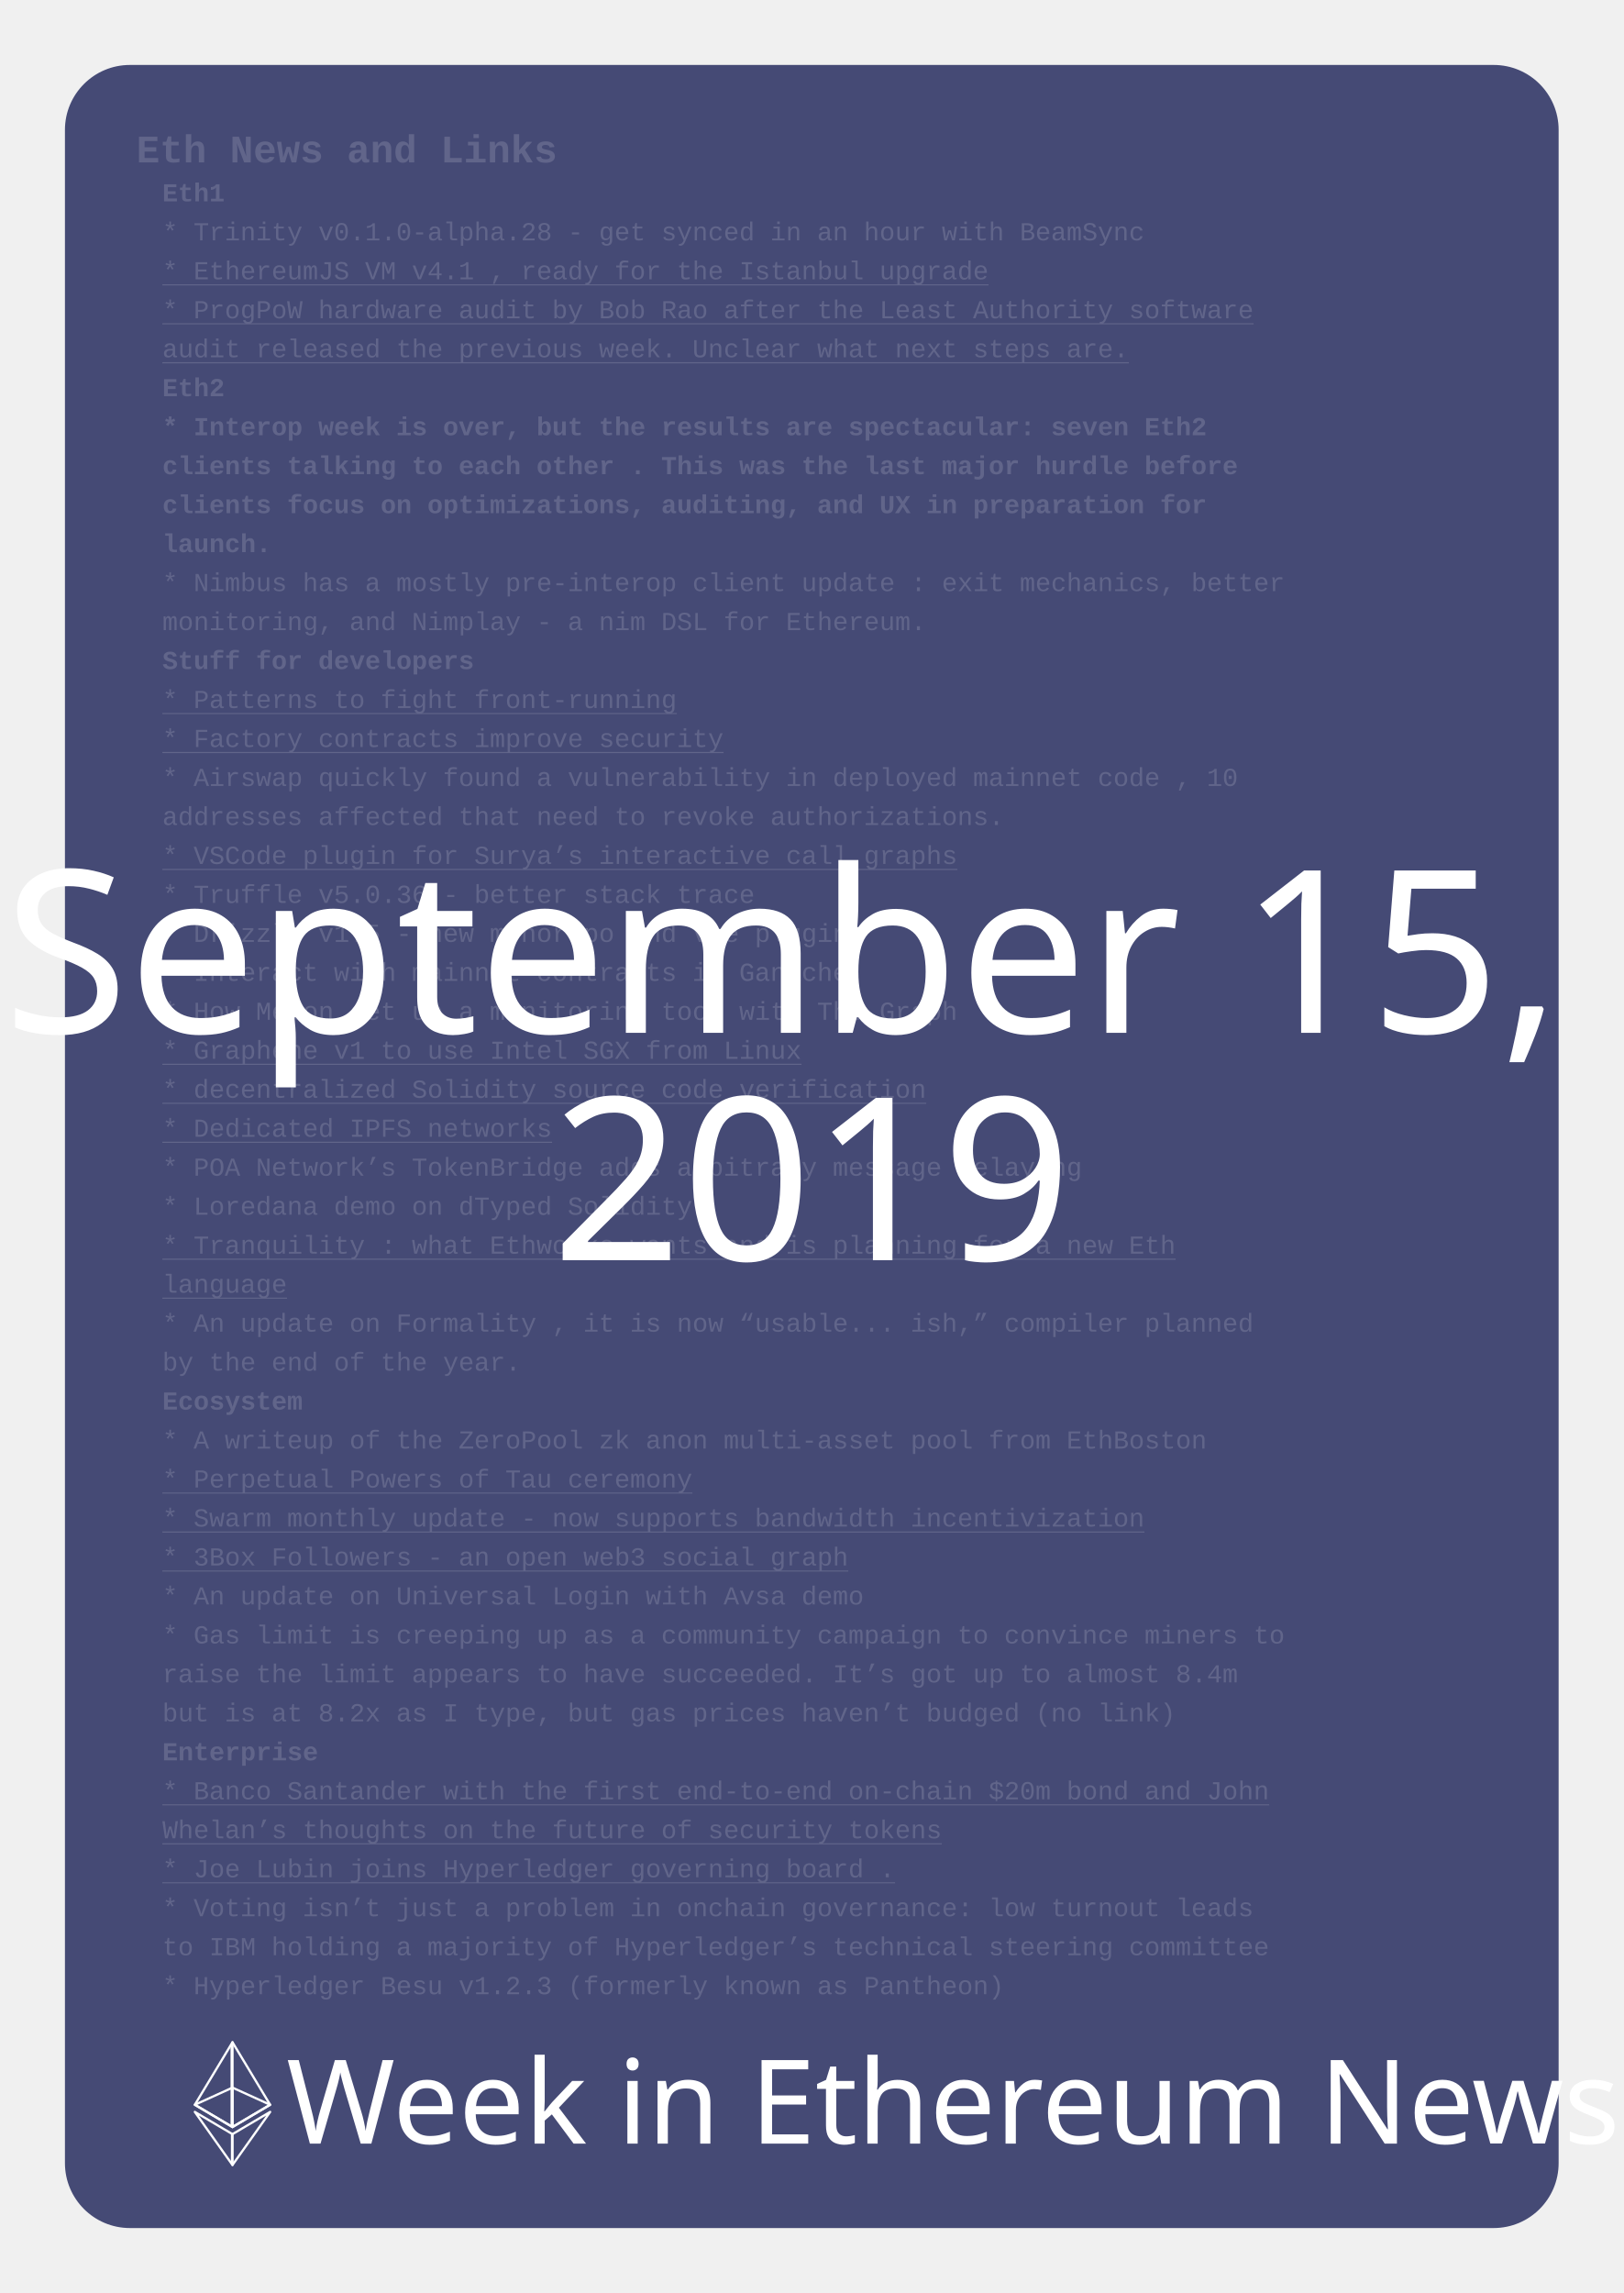
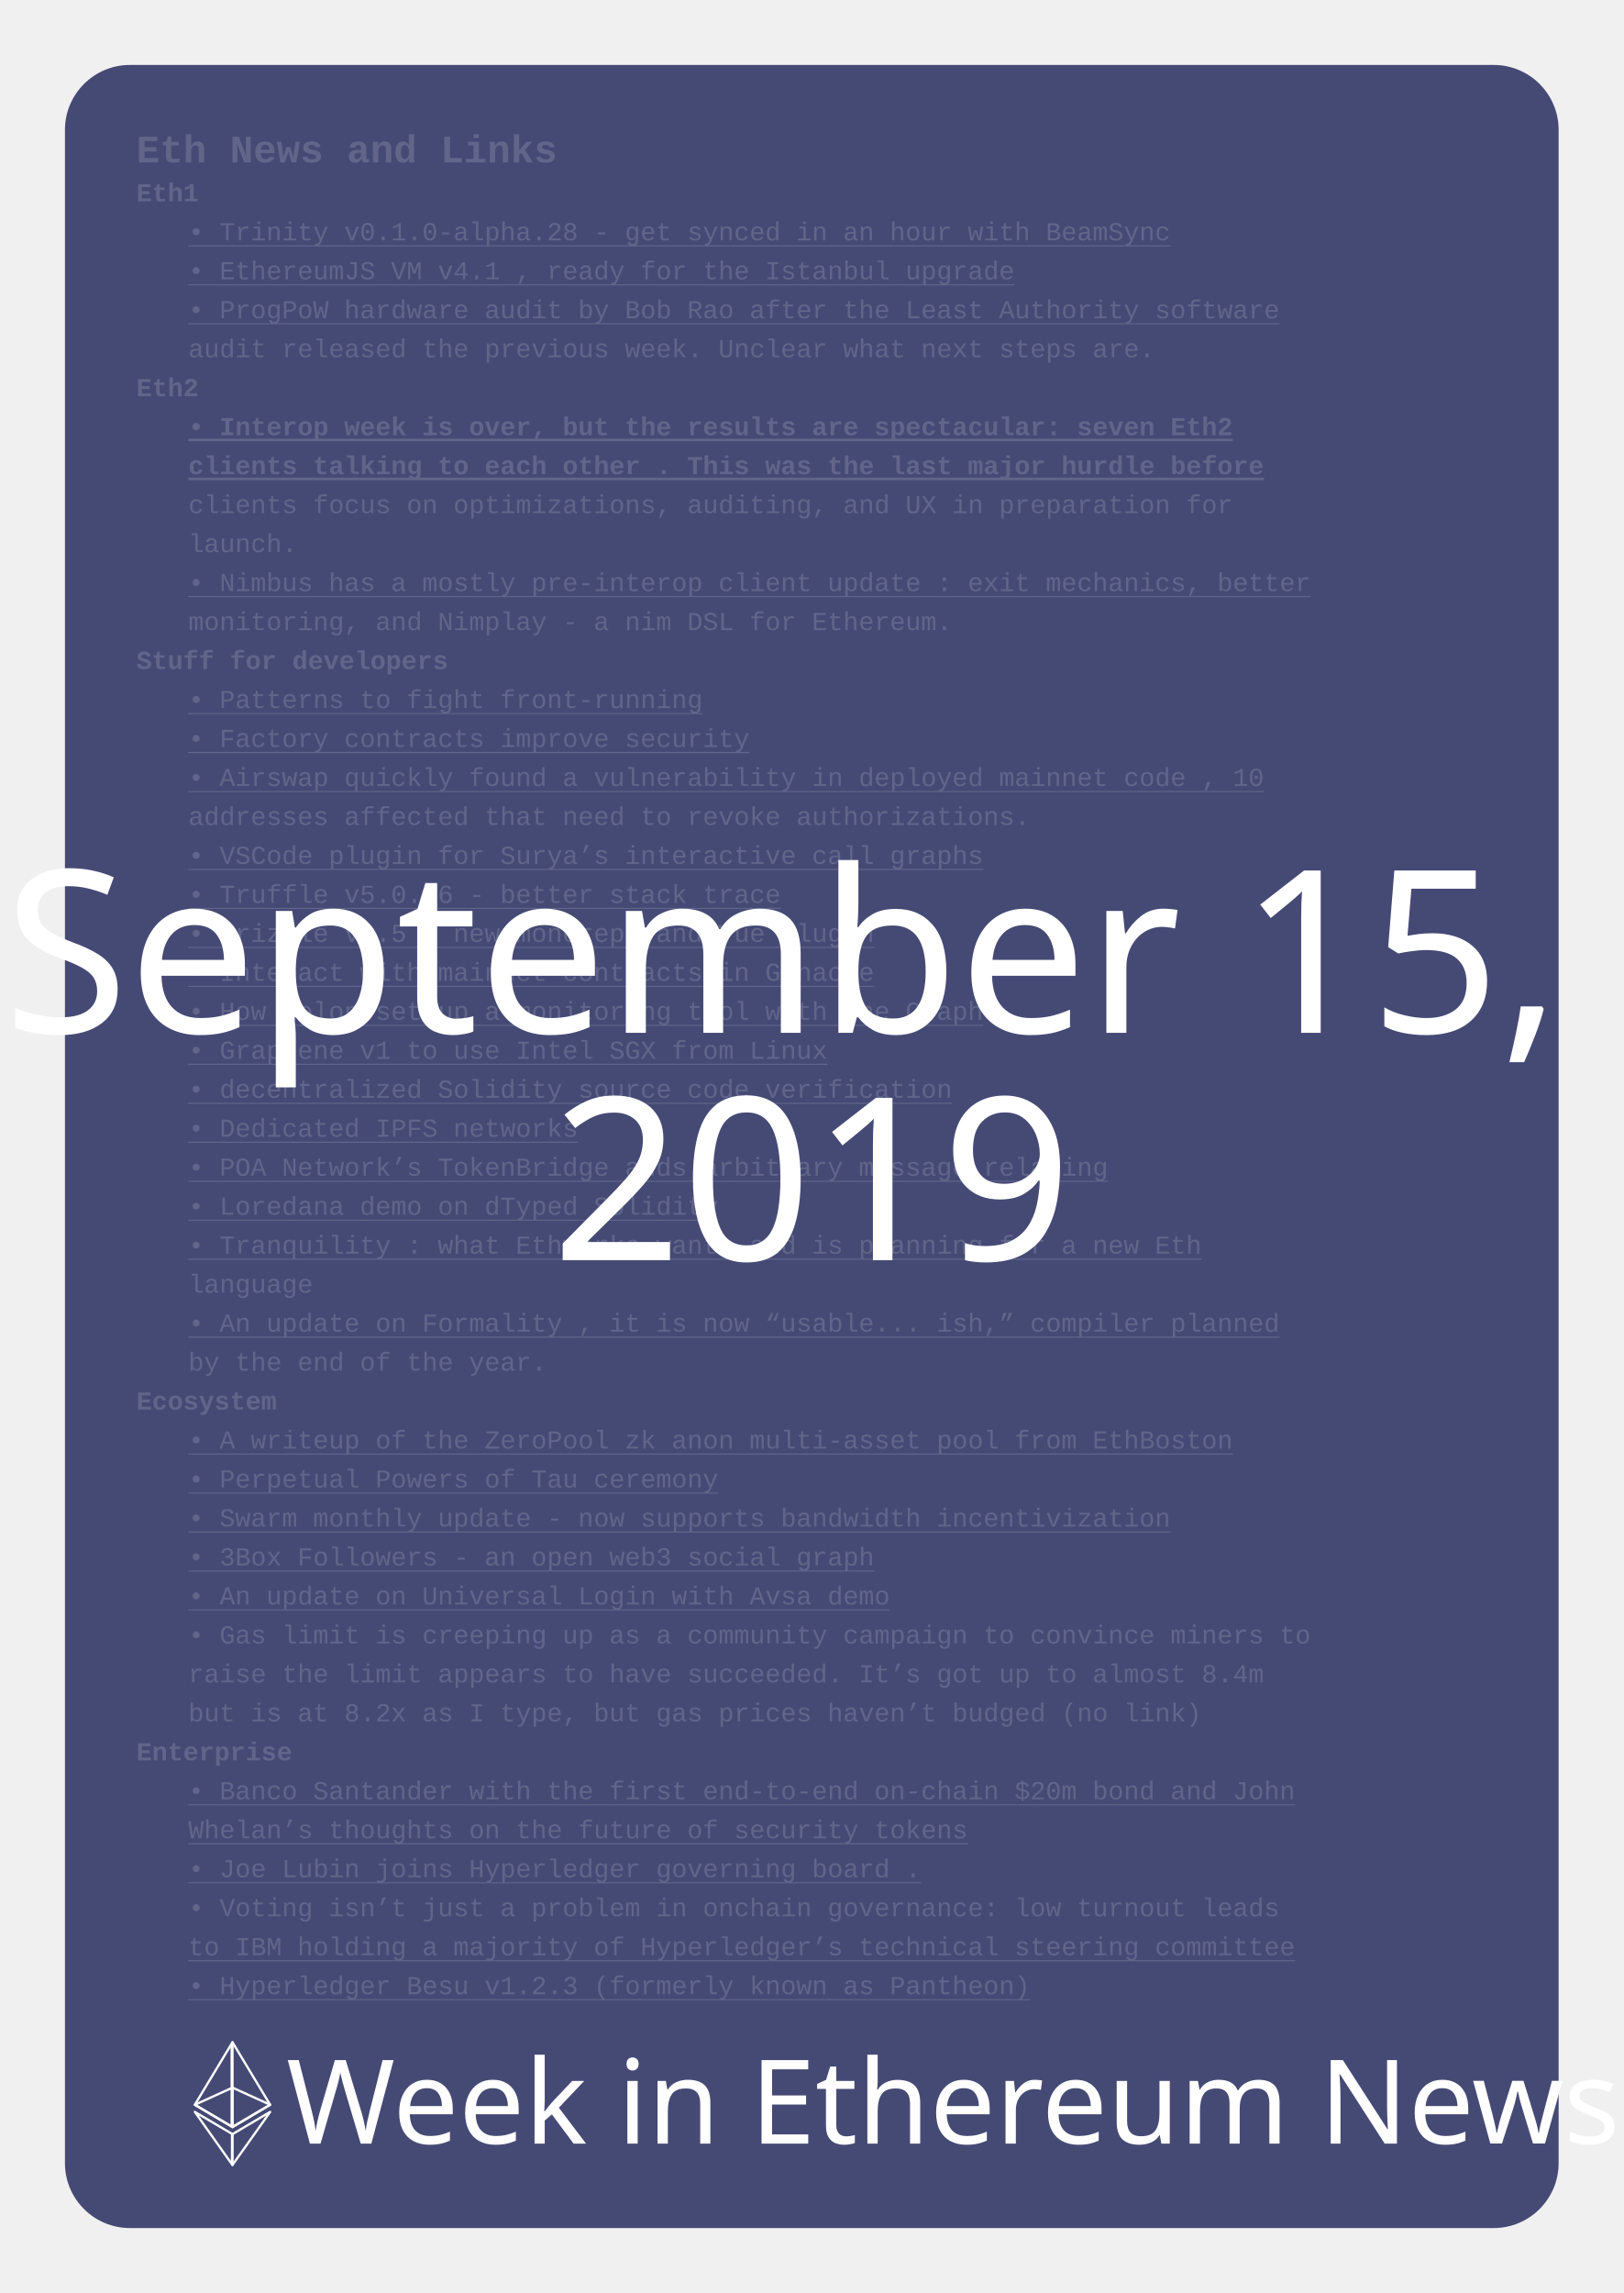
<svg xmlns="http://www.w3.org/2000/svg" width="500" height="706">
  <rect x="20" y="20" width="460" height="666" rx="20" fill="#454A75" />
  <text x="42" y="50" font-size="12" font-family="Courier New" fill="#ffffff" opacity="0.15" font-weight="bold">Eth News and Links</text>
-   <text x="50" y="62" font-size="8" font-family="Courier New" fill="#ffffff" opacity="0.15" font-weight="bold">Eth1</text>
-   <text x="50" y="74" font-size="8" font-family="Courier New" fill="#ffffff" opacity="0.15">* Trinity v0.1.0-alpha.28 - get synced in an hour with BeamSync</text>
-   <text x="50" y="86" font-size="8" font-family="Courier New" fill="#ffffff" opacity="0.15" text-decoration="underline">* EthereumJS VM v4.1 , ready for the Istanbul upgrade</text>
-   <text x="50" y="98" font-size="8" font-family="Courier New" fill="#ffffff" opacity="0.15" text-decoration="underline">* ProgPoW hardware audit by Bob Rao after the Least Authority software</text>
-   <text x="50" y="110" font-size="8" font-family="Courier New" fill="#ffffff" opacity="0.15" text-decoration="underline">audit released the previous week. Unclear what next steps are.</text>
-   <text x="50" y="122" font-size="8" font-family="Courier New" fill="#ffffff" opacity="0.15" font-weight="bold">Eth2</text>
-   <text x="50" y="134" font-size="8" font-family="Courier New" fill="#ffffff" opacity="0.15" font-weight="bold">* Interop week is over, but the results are spectacular: seven Eth2</text>
-   <text x="50" y="146" font-size="8" font-family="Courier New" fill="#ffffff" opacity="0.15" font-weight="bold">clients talking to each other . This was the last major hurdle before</text>
-   <text x="50" y="158" font-size="8" font-family="Courier New" fill="#ffffff" opacity="0.15" font-weight="bold">clients focus on optimizations, auditing, and UX in preparation for</text>
-   <text x="50" y="170" font-size="8" font-family="Courier New" fill="#ffffff" opacity="0.15" font-weight="bold">launch.</text>
-   <text x="50" y="182" font-size="8" font-family="Courier New" fill="#ffffff" opacity="0.15">* Nimbus has a mostly pre-interop client update : exit mechanics, better</text>
-   <text x="50" y="194" font-size="8" font-family="Courier New" fill="#ffffff" opacity="0.15">monitoring, and Nimplay - a nim DSL for Ethereum.</text>
-   <text x="50" y="206" font-size="8" font-family="Courier New" fill="#ffffff" opacity="0.15" font-weight="bold">Stuff for developers</text>
-   <text x="50" y="218" font-size="8" font-family="Courier New" fill="#ffffff" opacity="0.15" text-decoration="underline">* Patterns to fight front-running</text>
-   <text x="50" y="230" font-size="8" font-family="Courier New" fill="#ffffff" opacity="0.15" text-decoration="underline">* Factory contracts improve security</text>
-   <text x="50" y="242" font-size="8" font-family="Courier New" fill="#ffffff" opacity="0.15">* Airswap quickly found a vulnerability in deployed mainnet code , 10</text>
-   <text x="50" y="254" font-size="8" font-family="Courier New" fill="#ffffff" opacity="0.15">addresses affected that need to revoke authorizations.</text>
-   <text x="50" y="266" font-size="8" font-family="Courier New" fill="#ffffff" opacity="0.15" text-decoration="underline">* VSCode plugin for Surya’s interactive call graphs</text>
-   <text x="50" y="278" font-size="8" font-family="Courier New" fill="#ffffff" opacity="0.15">* Truffle v5.0.36 - better stack trace</text>
-   <text x="50" y="290" font-size="8" font-family="Courier New" fill="#ffffff" opacity="0.15">* Drizzle v1.5 - new monorepo and Vue plugin</text>
-   <text x="50" y="302" font-size="8" font-family="Courier New" fill="#ffffff" opacity="0.15">* Interact with mainnet contracts in Ganache</text>
-   <text x="50" y="314" font-size="8" font-family="Courier New" fill="#ffffff" opacity="0.15">* How Melon set up a monitoring tool with The Graph</text>
-   <text x="50" y="326" font-size="8" font-family="Courier New" fill="#ffffff" opacity="0.15" text-decoration="underline">* Graphene v1 to use Intel SGX from Linux</text>
-   <text x="50" y="338" font-size="8" font-family="Courier New" fill="#ffffff" opacity="0.15" text-decoration="underline">* decentralized Solidity source code verification</text>
-   <text x="50" y="350" font-size="8" font-family="Courier New" fill="#ffffff" opacity="0.15" text-decoration="underline">* Dedicated IPFS networks</text>
-   <text x="50" y="362" font-size="8" font-family="Courier New" fill="#ffffff" opacity="0.15">* POA Network’s TokenBridge adds arbitrary message relaying</text>
-   <text x="50" y="374" font-size="8" font-family="Courier New" fill="#ffffff" opacity="0.15">* Loredana demo on dTyped Solidity</text>
-   <text x="50" y="386" font-size="8" font-family="Courier New" fill="#ffffff" opacity="0.15" text-decoration="underline">* Tranquility : what Ethworks wants and is planning for a new Eth</text>
-   <text x="50" y="398" font-size="8" font-family="Courier New" fill="#ffffff" opacity="0.15" text-decoration="underline">language</text>
-   <text x="50" y="410" font-size="8" font-family="Courier New" fill="#ffffff" opacity="0.15">* An update on Formality , it is now “usable... ish,” compiler planned</text>
-   <text x="50" y="422" font-size="8" font-family="Courier New" fill="#ffffff" opacity="0.15">by the end of the year.</text>
-   <text x="50" y="434" font-size="8" font-family="Courier New" fill="#ffffff" opacity="0.15" font-weight="bold">Ecosystem</text>
-   <text x="50" y="446" font-size="8" font-family="Courier New" fill="#ffffff" opacity="0.15">* A writeup of the ZeroPool zk anon multi-asset pool from EthBoston</text>
-   <text x="50" y="458" font-size="8" font-family="Courier New" fill="#ffffff" opacity="0.15" text-decoration="underline">* Perpetual Powers of Tau ceremony</text>
-   <text x="50" y="470" font-size="8" font-family="Courier New" fill="#ffffff" opacity="0.15" text-decoration="underline">* Swarm monthly update - now supports bandwidth incentivization</text>
-   <text x="50" y="482" font-size="8" font-family="Courier New" fill="#ffffff" opacity="0.15" text-decoration="underline">* 3Box Followers - an open web3 social graph</text>
-   <text x="50" y="494" font-size="8" font-family="Courier New" fill="#ffffff" opacity="0.15">* An update on Universal Login with Avsa demo</text>
-   <text x="50" y="506" font-size="8" font-family="Courier New" fill="#ffffff" opacity="0.15">* Gas limit is creeping up as a community campaign to convince miners to</text>
-   <text x="50" y="518" font-size="8" font-family="Courier New" fill="#ffffff" opacity="0.15">raise the limit appears to have succeeded. It’s got up to almost 8.4m</text>
-   <text x="50" y="530" font-size="8" font-family="Courier New" fill="#ffffff" opacity="0.15">but is at 8.2x as I type, but gas prices haven’t budged (no link)</text>
-   <text x="50" y="542" font-size="8" font-family="Courier New" fill="#ffffff" opacity="0.15" font-weight="bold">Enterprise</text>
-   <text x="50" y="554" font-size="8" font-family="Courier New" fill="#ffffff" opacity="0.15" text-decoration="underline">* Banco Santander with the first end-to-end on-chain $20m bond and John</text>
-   <text x="50" y="566" font-size="8" font-family="Courier New" fill="#ffffff" opacity="0.15" text-decoration="underline">Whelan’s thoughts on the future of security tokens</text>
-   <text x="50" y="578" font-size="8" font-family="Courier New" fill="#ffffff" opacity="0.15" text-decoration="underline">* Joe Lubin joins Hyperledger governing board .</text>
-   <text x="50" y="590" font-size="8" font-family="Courier New" fill="#ffffff" opacity="0.15">* Voting isn’t just a problem in onchain governance: low turnout leads</text>
-   <text x="50" y="602" font-size="8" font-family="Courier New" fill="#ffffff" opacity="0.15">to IBM holding a majority of Hyperledger’s technical steering committee</text>
-   <text x="50" y="614" font-size="8" font-family="Courier New" fill="#ffffff" opacity="0.15">* Hyperledger Besu v1.2.3 (formerly known as Pantheon)</text>
+   <text x="42" y="62" font-size="8" font-family="Courier New" fill="#ffffff" opacity="0.15" font-weight="bold">Eth1</text>
+   <text x="58" y="74" font-size="8" font-family="Courier New" fill="#ffffff" opacity="0.15" text-decoration="underline">• Trinity v0.1.0-alpha.28 - get synced in an hour with BeamSync</text>
+   <text x="58" y="86" font-size="8" font-family="Courier New" fill="#ffffff" opacity="0.15" text-decoration="underline">• EthereumJS VM v4.1 , ready for the Istanbul upgrade</text>
+   <text x="58" y="98" font-size="8" font-family="Courier New" fill="#ffffff" opacity="0.15" text-decoration="underline">• ProgPoW hardware audit by Bob Rao after the Least Authority software</text>
+   <text x="58" y="110" font-size="8" font-family="Courier New" fill="#ffffff" opacity="0.15">audit released the previous week. Unclear what next steps are.</text>
+   <text x="42" y="122" font-size="8" font-family="Courier New" fill="#ffffff" opacity="0.15" font-weight="bold">Eth2</text>
+   <text x="58" y="134" font-size="8" font-family="Courier New" fill="#ffffff" opacity="0.15" font-weight="bold" text-decoration="underline">• Interop week is over, but the results are spectacular: seven Eth2</text>
+   <text x="58" y="146" font-size="8" font-family="Courier New" fill="#ffffff" opacity="0.15" font-weight="bold" text-decoration="underline">clients talking to each other . This was the last major hurdle before</text>
+   <text x="58" y="158" font-size="8" font-family="Courier New" fill="#ffffff" opacity="0.15">clients focus on optimizations, auditing, and UX in preparation for</text>
+   <text x="58" y="170" font-size="8" font-family="Courier New" fill="#ffffff" opacity="0.15">launch.</text>
+   <text x="58" y="182" font-size="8" font-family="Courier New" fill="#ffffff" opacity="0.15" text-decoration="underline">• Nimbus has a mostly pre-interop client update : exit mechanics, better</text>
+   <text x="58" y="194" font-size="8" font-family="Courier New" fill="#ffffff" opacity="0.15">monitoring, and Nimplay - a nim DSL for Ethereum.</text>
+   <text x="42" y="206" font-size="8" font-family="Courier New" fill="#ffffff" opacity="0.15" font-weight="bold">Stuff for developers</text>
+   <text x="58" y="218" font-size="8" font-family="Courier New" fill="#ffffff" opacity="0.15" text-decoration="underline">• Patterns to fight front-running</text>
+   <text x="58" y="230" font-size="8" font-family="Courier New" fill="#ffffff" opacity="0.15" text-decoration="underline">• Factory contracts improve security</text>
+   <text x="58" y="242" font-size="8" font-family="Courier New" fill="#ffffff" opacity="0.15" text-decoration="underline">• Airswap quickly found a vulnerability in deployed mainnet code , 10</text>
+   <text x="58" y="254" font-size="8" font-family="Courier New" fill="#ffffff" opacity="0.15">addresses affected that need to revoke authorizations.</text>
+   <text x="58" y="266" font-size="8" font-family="Courier New" fill="#ffffff" opacity="0.15" text-decoration="underline">• VSCode plugin for Surya’s interactive call graphs</text>
+   <text x="58" y="278" font-size="8" font-family="Courier New" fill="#ffffff" opacity="0.15" text-decoration="underline">• Truffle v5.0.36 - better stack trace</text>
+   <text x="58" y="290" font-size="8" font-family="Courier New" fill="#ffffff" opacity="0.15" text-decoration="underline">• Drizzle v1.5 - new monorepo and Vue plugin</text>
+   <text x="58" y="302" font-size="8" font-family="Courier New" fill="#ffffff" opacity="0.15" text-decoration="underline">• Interact with mainnet contracts in Ganache</text>
+   <text x="58" y="314" font-size="8" font-family="Courier New" fill="#ffffff" opacity="0.15" text-decoration="underline">• How Melon set up a monitoring tool with The Graph</text>
+   <text x="58" y="326" font-size="8" font-family="Courier New" fill="#ffffff" opacity="0.15" text-decoration="underline">• Graphene v1 to use Intel SGX from Linux</text>
+   <text x="58" y="338" font-size="8" font-family="Courier New" fill="#ffffff" opacity="0.15" text-decoration="underline">• decentralized Solidity source code verification</text>
+   <text x="58" y="350" font-size="8" font-family="Courier New" fill="#ffffff" opacity="0.15" text-decoration="underline">• Dedicated IPFS networks</text>
+   <text x="58" y="362" font-size="8" font-family="Courier New" fill="#ffffff" opacity="0.15" text-decoration="underline">• POA Network’s TokenBridge adds arbitrary message relaying</text>
+   <text x="58" y="374" font-size="8" font-family="Courier New" fill="#ffffff" opacity="0.15" text-decoration="underline">• Loredana demo on dTyped Solidity</text>
+   <text x="58" y="386" font-size="8" font-family="Courier New" fill="#ffffff" opacity="0.15" text-decoration="underline">• Tranquility : what Ethworks wants and is planning for a new Eth</text>
+   <text x="58" y="398" font-size="8" font-family="Courier New" fill="#ffffff" opacity="0.15">language</text>
+   <text x="58" y="410" font-size="8" font-family="Courier New" fill="#ffffff" opacity="0.15" text-decoration="underline">• An update on Formality , it is now “usable... ish,” compiler planned</text>
+   <text x="58" y="422" font-size="8" font-family="Courier New" fill="#ffffff" opacity="0.15">by the end of the year.</text>
+   <text x="42" y="434" font-size="8" font-family="Courier New" fill="#ffffff" opacity="0.15" font-weight="bold">Ecosystem</text>
+   <text x="58" y="446" font-size="8" font-family="Courier New" fill="#ffffff" opacity="0.15" text-decoration="underline">• A writeup of the ZeroPool zk anon multi-asset pool from EthBoston</text>
+   <text x="58" y="458" font-size="8" font-family="Courier New" fill="#ffffff" opacity="0.15" text-decoration="underline">• Perpetual Powers of Tau ceremony</text>
+   <text x="58" y="470" font-size="8" font-family="Courier New" fill="#ffffff" opacity="0.15" text-decoration="underline">• Swarm monthly update - now supports bandwidth incentivization</text>
+   <text x="58" y="482" font-size="8" font-family="Courier New" fill="#ffffff" opacity="0.15" text-decoration="underline">• 3Box Followers - an open web3 social graph</text>
+   <text x="58" y="494" font-size="8" font-family="Courier New" fill="#ffffff" opacity="0.15" text-decoration="underline">• An update on Universal Login with Avsa demo</text>
+   <text x="58" y="506" font-size="8" font-family="Courier New" fill="#ffffff" opacity="0.15">• Gas limit is creeping up as a community campaign to convince miners to</text>
+   <text x="58" y="518" font-size="8" font-family="Courier New" fill="#ffffff" opacity="0.15">raise the limit appears to have succeeded. It’s got up to almost 8.4m</text>
+   <text x="58" y="530" font-size="8" font-family="Courier New" fill="#ffffff" opacity="0.15">but is at 8.2x as I type, but gas prices haven’t budged (no link)</text>
+   <text x="42" y="542" font-size="8" font-family="Courier New" fill="#ffffff" opacity="0.15" font-weight="bold">Enterprise</text>
+   <text x="58" y="554" font-size="8" font-family="Courier New" fill="#ffffff" opacity="0.15" text-decoration="underline">• Banco Santander with the first end-to-end on-chain $20m bond and John</text>
+   <text x="58" y="566" font-size="8" font-family="Courier New" fill="#ffffff" opacity="0.15" text-decoration="underline">Whelan’s thoughts on the future of security tokens</text>
+   <text x="58" y="578" font-size="8" font-family="Courier New" fill="#ffffff" opacity="0.15" text-decoration="underline">• Joe Lubin joins Hyperledger governing board .</text>
+   <text x="58" y="590" font-size="8" font-family="Courier New" fill="#ffffff" opacity="0.15">• Voting isn’t just a problem in onchain governance: low turnout leads</text>
+   <text x="58" y="602" font-size="8" font-family="Courier New" fill="#ffffff" opacity="0.15" text-decoration="underline">to IBM holding a majority of Hyperledger’s technical steering committee</text>
+   <text x="58" y="614" font-size="8" font-family="Courier New" fill="#ffffff" opacity="0.15" text-decoration="underline">• Hyperledger Besu v1.2.3 (formerly known as Pantheon)</text>
  <text fill="#ffffff" font-family="Calibri" font-size="70" font-weight="300" text-anchor="middle">
    <tspan x="250" y="318">September 15,</tspan>
    <tspan x="250" y="388">2019</tspan>
  </text>
  <g transform="translate(20, 300) scale(0.8)">
    <path d="m64.496 411-.317 1.076v31.228l.317.316 14.495-8.568L64.496 411Z" stroke="#fff" stroke-width=".866" stroke-linecap="round" stroke-linejoin="round" fill="none" />
    <path d="M64.496 411 50 435.052l14.496 8.568V411Zm0 35.365-.179.218v11.124l.179.521L79 437.801l-14.504 8.564Z" stroke="#fff" stroke-width=".866" stroke-linecap="round" stroke-linejoin="round" fill="none" />
    <path d="M64.496 458.228v-11.863L50 437.801l14.496 20.427Zm0-14.608 14.495-8.568-14.495-6.589v15.157ZM50 435.052l14.496 8.568v-15.157L50 435.052Z" stroke="#fff" stroke-width=".866" stroke-linecap="round" stroke-linejoin="round" fill="none" />
  </g>
  <text fill="#ffffff" font-family="Calibri" font-size="36" x="88.195" y="660">Week in Ethereum News</text>
</svg>
